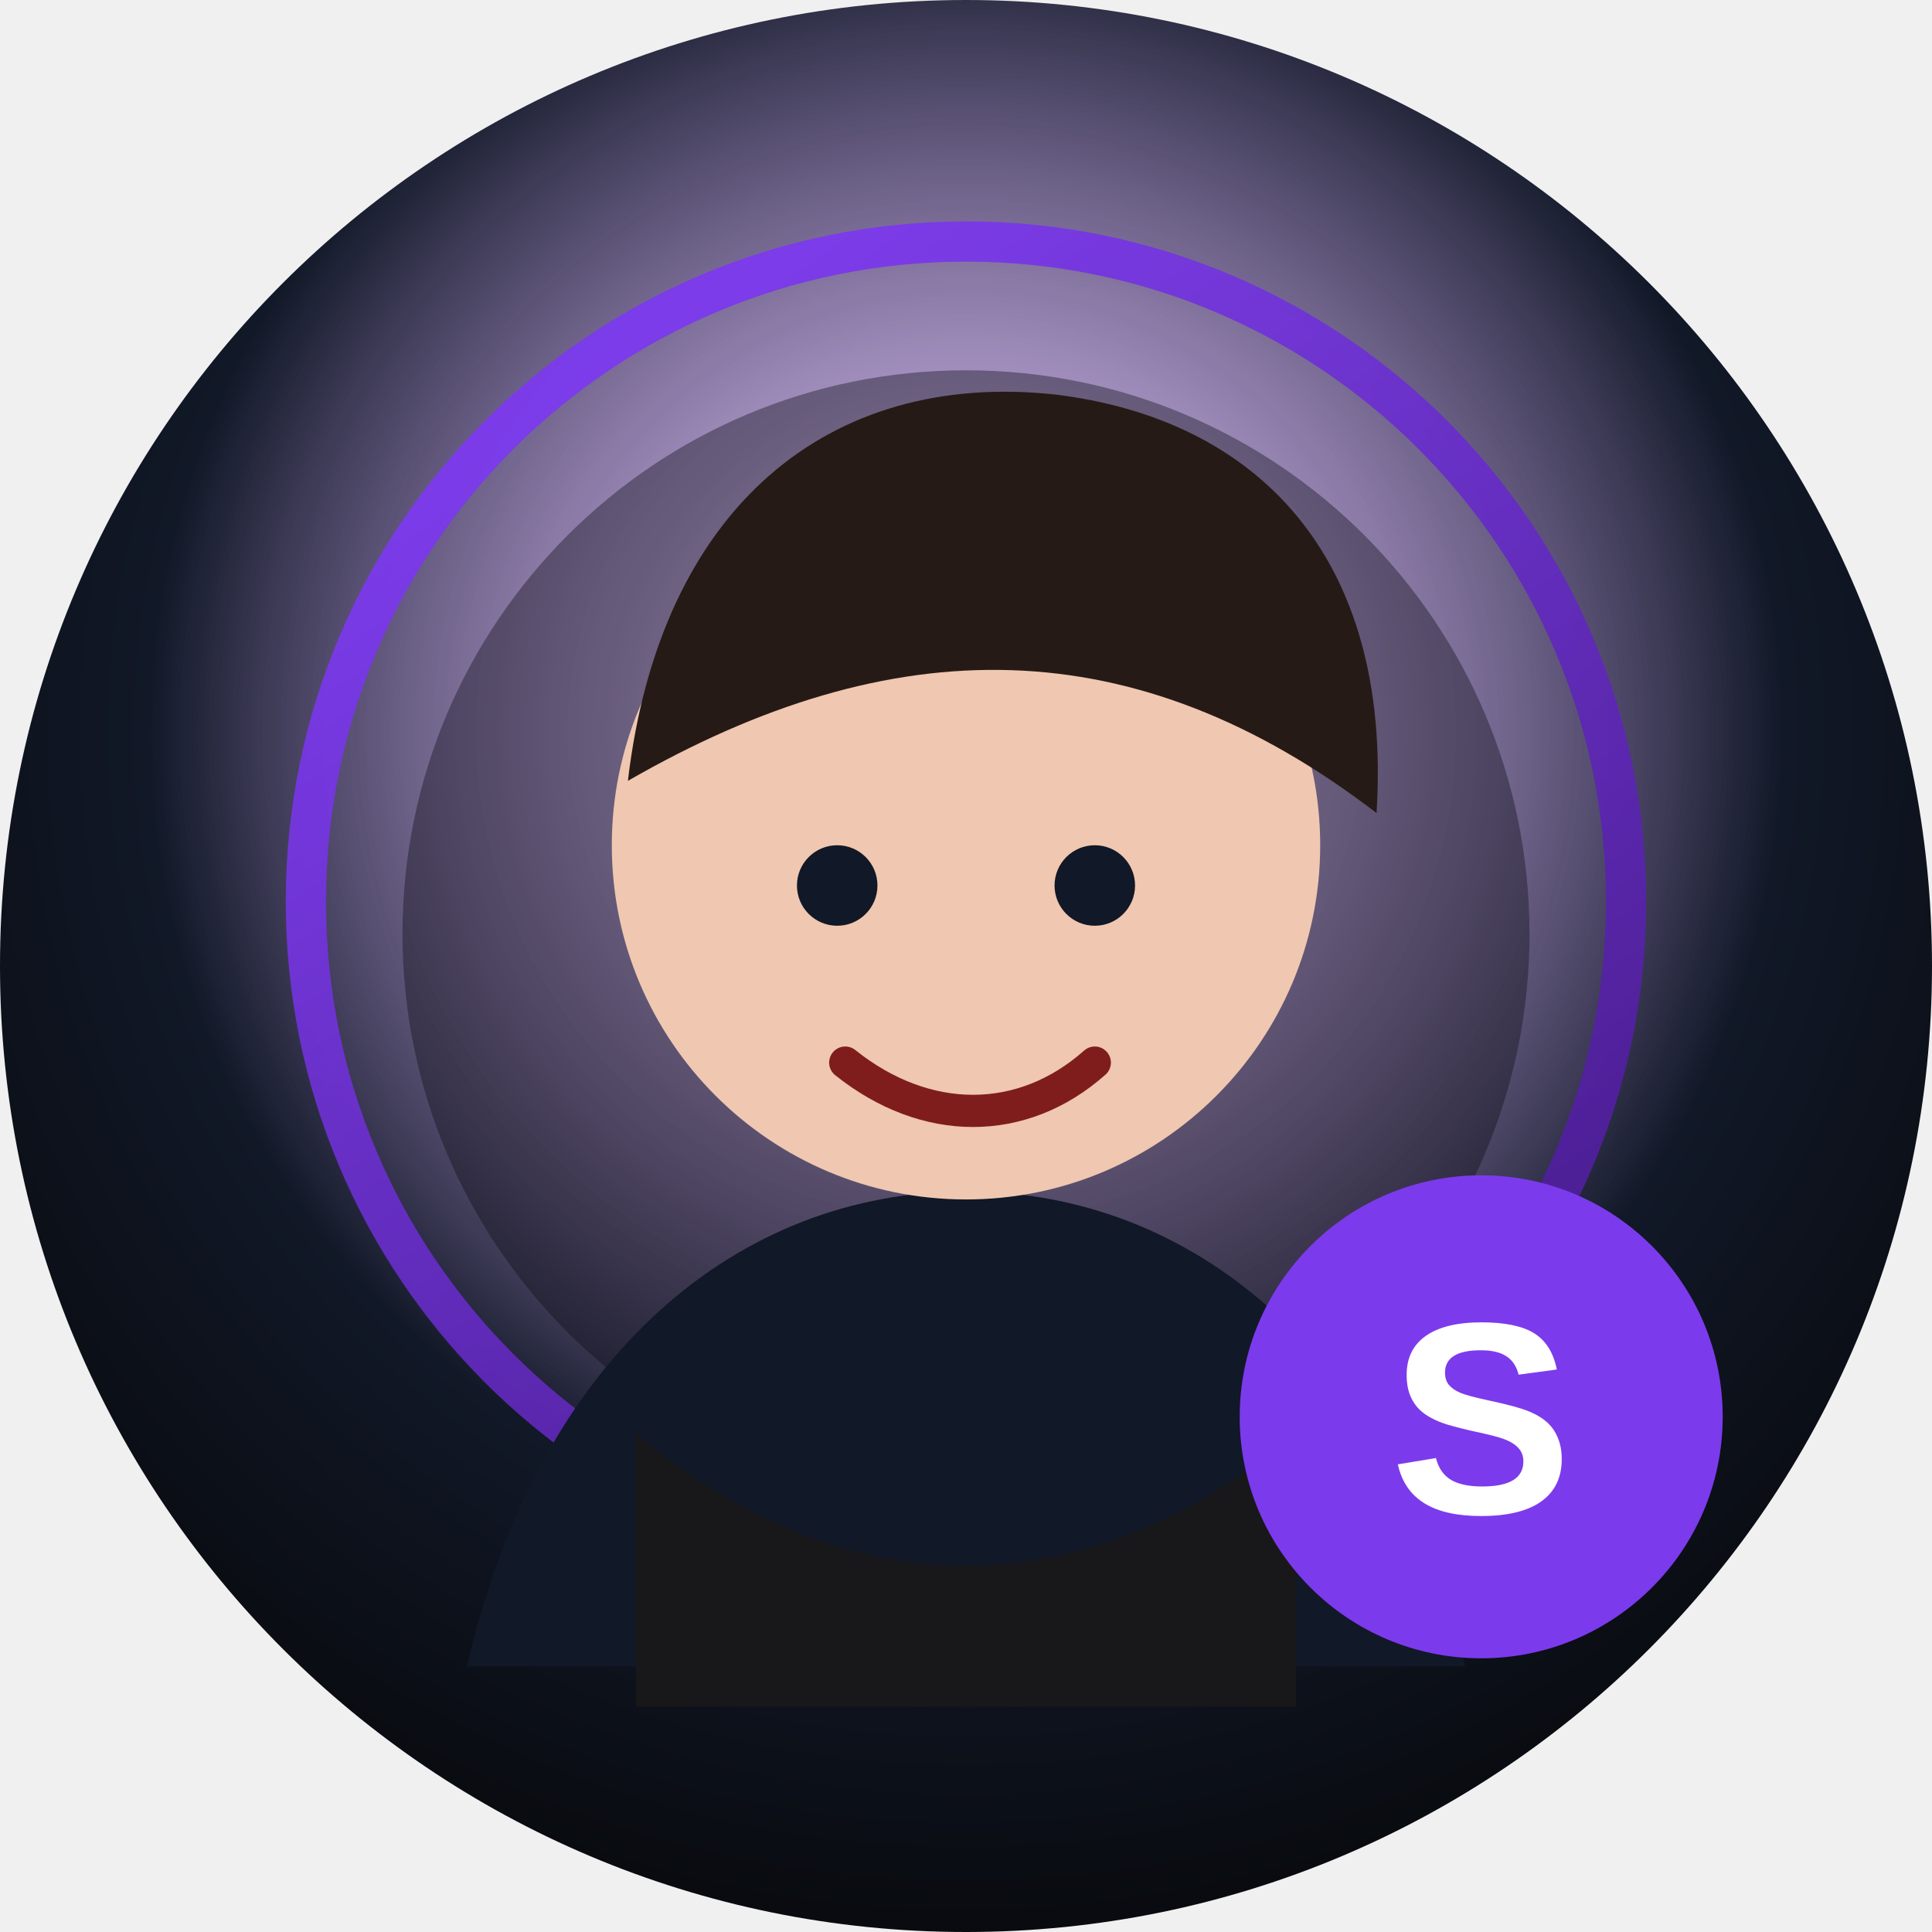
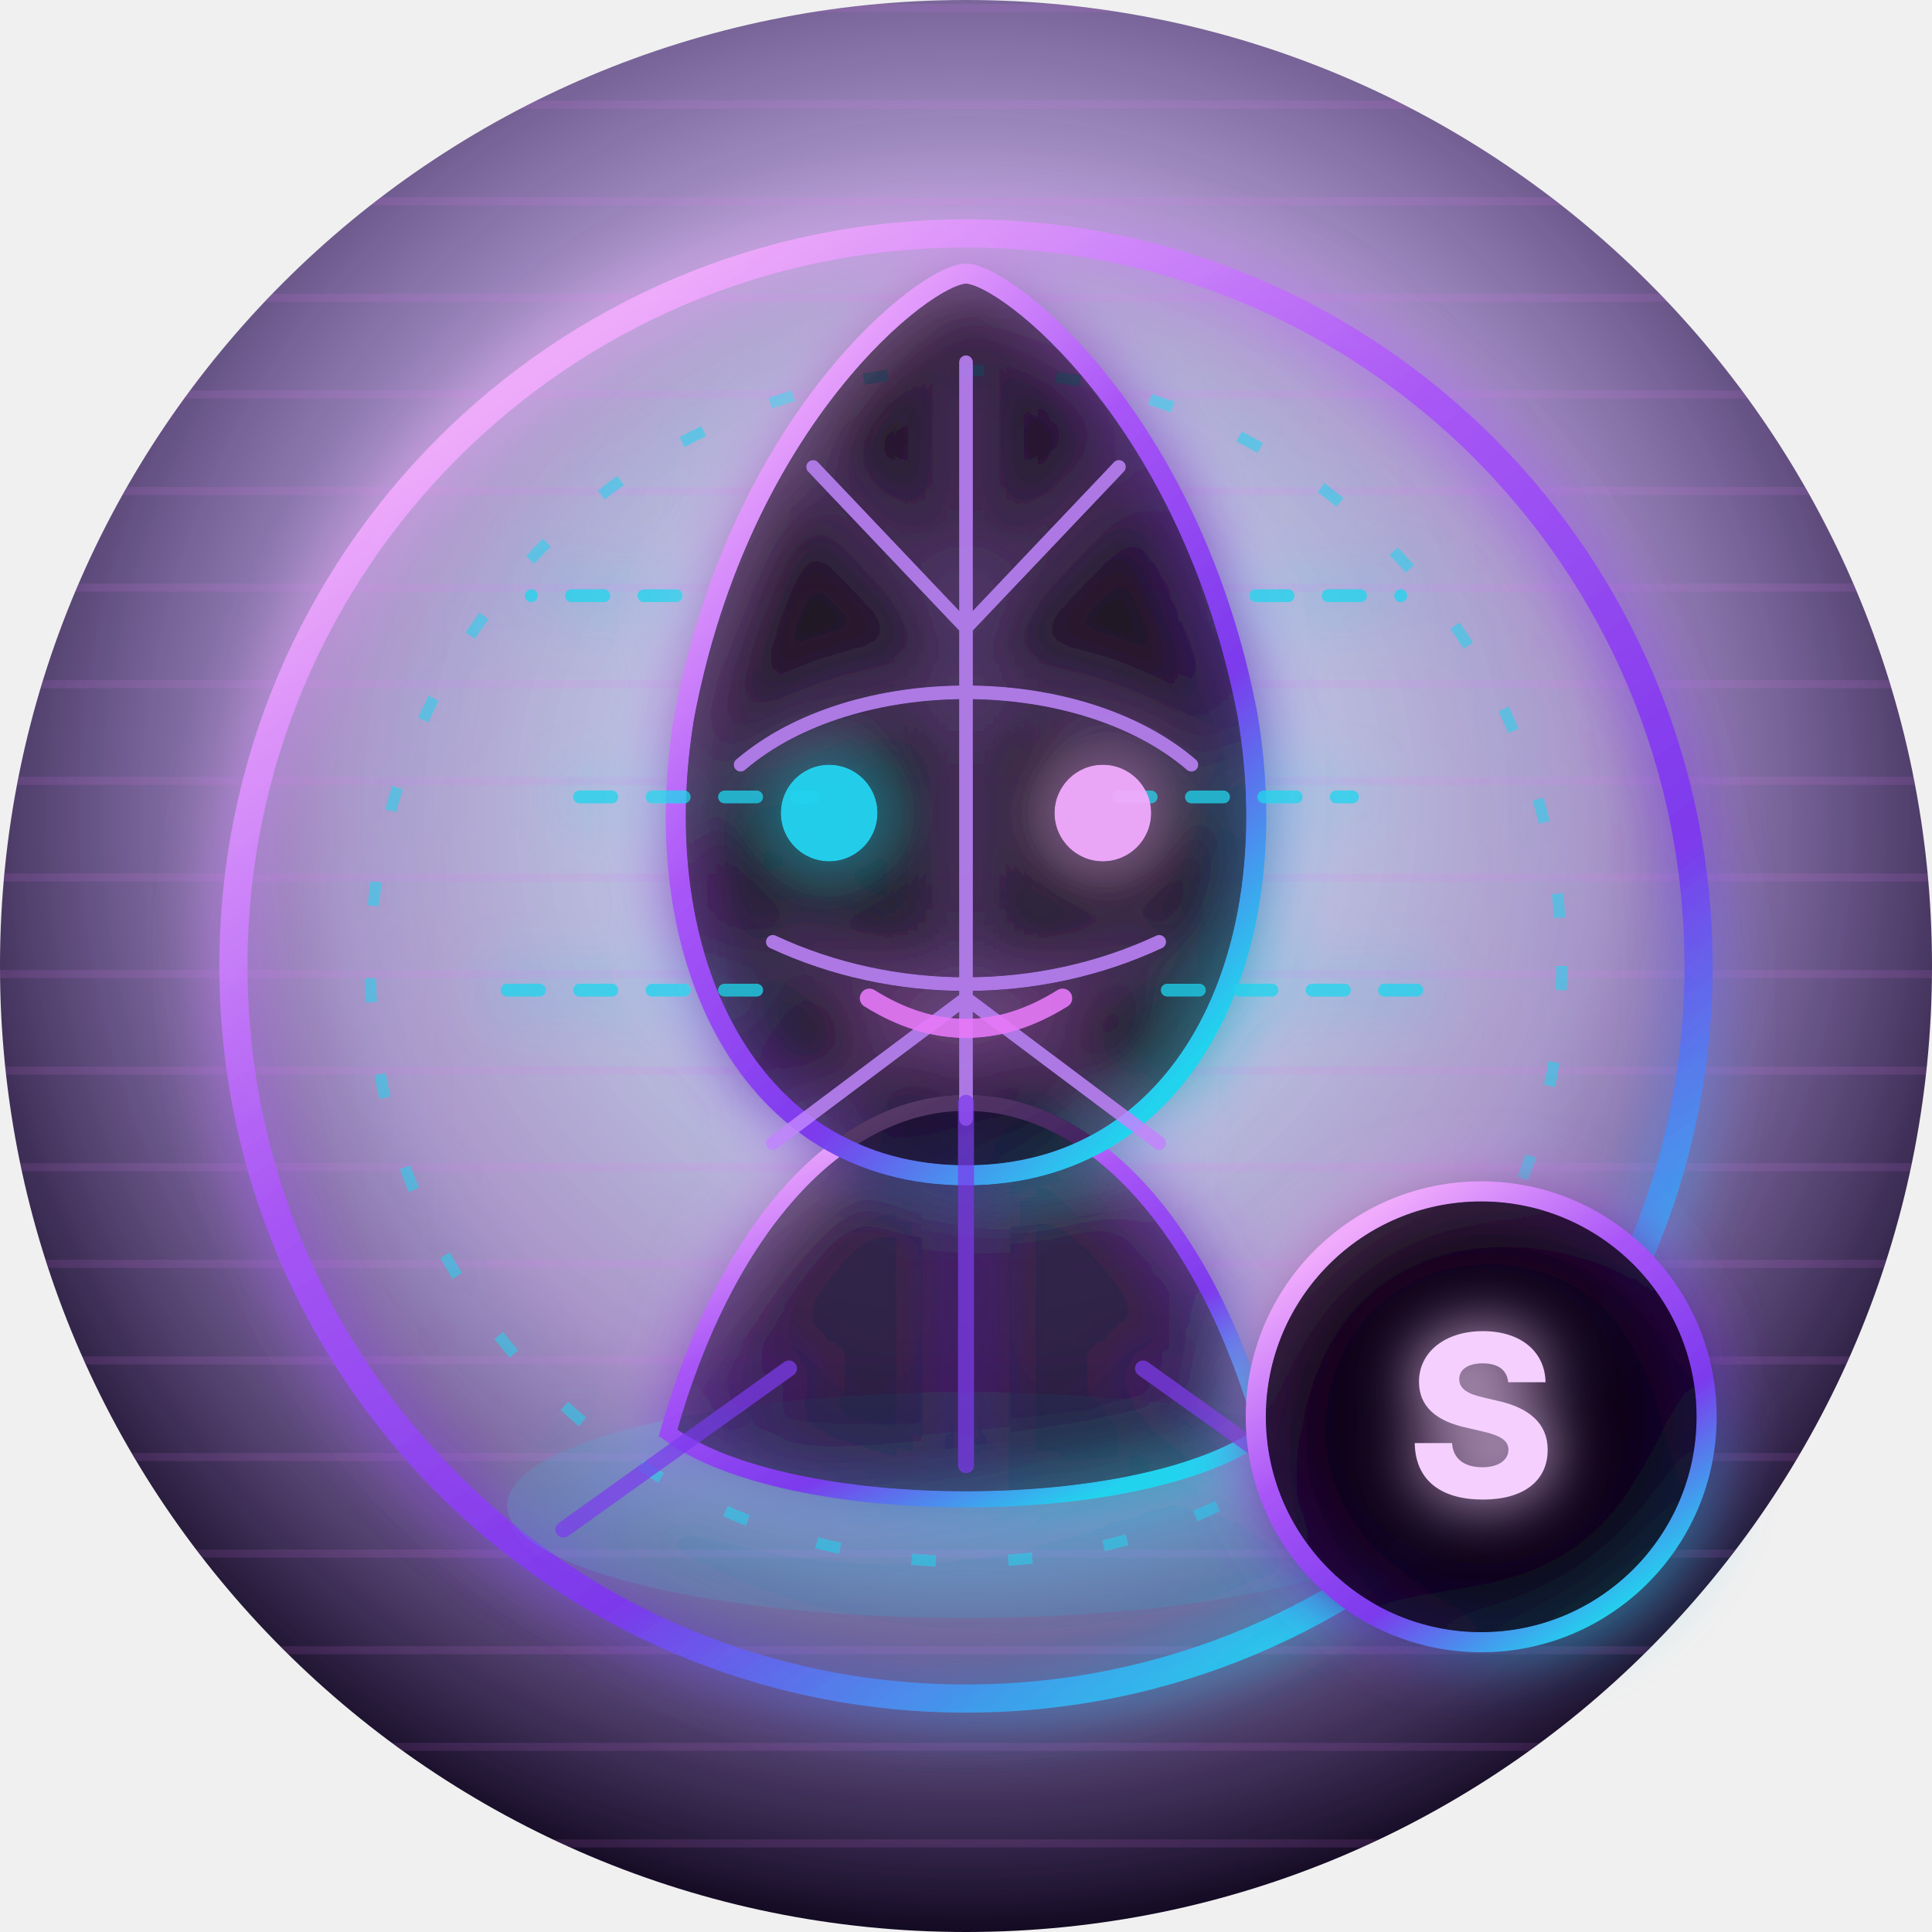
- <svg xmlns="http://www.w3.org/2000/svg" viewBox="0 0 240 240" role="img" aria-labelledby="title">
+ <svg xmlns="http://www.w3.org/2000/svg" viewBox="0 0 240 240" role="img" aria-labelledby="title desc">
  <defs>
-     <radialGradient id="bg" cx="50%" cy="38%" r="70%">
-       <stop offset="0%" stop-color="#c084fc" stop-opacity=".34" />
-       <stop offset="60%" stop-color="#111827" />
-       <stop offset="100%" stop-color="#050505" />
+     <radialGradient id="bg" cx="50%" cy="42%" r="76%">
+       <stop offset="0%" stop-color="#7DD3FC" stop-opacity=".34" />
+       <stop offset="42%" stop-color="#4C1D95" stop-opacity=".42" />
+       <stop offset="78%" stop-color="#070013" />
+       <stop offset="100%" stop-color="#020005" />
    </radialGradient>
-     <linearGradient id="ring" x1="25%" y1="10%" x2="80%" y2="90%">
-       <stop stop-color="#7C3AED" />
-       <stop offset="1" stop-color="#4c1d95" />
+     <linearGradient id="holo" x1="22%" y1="8%" x2="82%" y2="92%">
+       <stop stop-color="#F0ABFC" />
+       <stop offset=".36" stop-color="#A855F7" />
+       <stop offset=".7" stop-color="#7C3AED" />
+       <stop offset="1" stop-color="#22D3EE" />
    </linearGradient>
+     <filter id="glow" x="-55%" y="-55%" width="210%" height="210%">
+       <feGaussianBlur stdDeviation="4" result="blur" />
+       <feMerge>
+         <feMergeNode in="blur" />
+         <feMergeNode in="SourceGraphic" />
+       </feMerge>
+     </filter>
+     <pattern id="scan" width="240" height="12" patternUnits="userSpaceOnUse">
+       <path d="M0 1h240" stroke="#E879F9" stroke-opacity=".13" stroke-width="1" />
+     </pattern>
  </defs>
  <rect width="240" height="240" rx="120" fill="url(#bg)" />
-   <circle cx="120" cy="112" r="82" fill="none" stroke="url(#ring)" stroke-width="5" opacity=".95" />
-   <circle cx="120" cy="116" r="70" fill="#0b0b12" opacity=".38" />
-   <path d="M58 207c9-39 34-59 62-59s53 20 62 59" fill="#111827" />
-   <circle cx="120" cy="105" r="44" fill="#f0c7b0" />
-   <path d="M78 97c4-34 25-51 53-48 25 3 42 20 40 52-30-23-60-23-93-4z" fill="#261a16" />
-   <circle cx="104" cy="110" r="5" fill="#111827" />
-   <circle cx="136" cy="110" r="5" fill="#111827" />
-   <path d="M105 132c10 8 22 8 31 0" fill="none" stroke="#7f1d1d" stroke-width="4" stroke-linecap="round" />
-   <path d="M79 178c26 22 56 22 82 0v34H79z" fill="#18181b" />
-   <circle cx="184" cy="176" r="30" fill="#7C3AED" />
-   <text x="184" y="188" text-anchor="middle" font-family="Arial, sans-serif" font-size="34" font-weight="700" fill="white">S</text>
+   <rect width="240" height="240" rx="120" fill="url(#scan)" opacity=".9" />
+   <g filter="url(#glow)">
+     <circle cx="120" cy="120" r="91" fill="none" stroke="url(#holo)" stroke-width="3.5" opacity=".95" />
+     <circle cx="120" cy="120" r="74" fill="none" stroke="#22D3EE" stroke-width="1.4" stroke-dasharray="3 9" opacity=".55" />
+     <ellipse cx="120" cy="187" rx="57" ry="14" fill="#22D3EE" opacity=".12" />
+     <path d="M83 178c7-25 21-41 37-41s30 16 37 41c-15 11-59 11-74 0z" fill="#12051f" fill-opacity=".54" stroke="url(#holo)" stroke-width="2" />
+     <path d="M85 89c7-37 30-55 35-55s28 18 35 55c5 30-8 57-35 57S80 119 85 89z" fill="#090217" fill-opacity=".66" stroke="url(#holo)" stroke-width="2.5" />
+     <path d="M92 95c14-12 42-12 56 0M96 117c15 7 33 7 48 0M120 45v94M101 58l19 20 19-20M96 142l24-18 24 18" fill="none" stroke="#C084FC" stroke-width="1.7" stroke-linecap="round" opacity=".86" />
+     <path d="M72 99h29m38 0h29M63 123h32m50 0h32M84 74h-18m90 0h18" fill="none" stroke="#22D3EE" stroke-width="1.6" stroke-linecap="round" stroke-dasharray="4 5" opacity=".78" />
+     <circle cx="103" cy="101" r="6" fill="#22D3EE" opacity=".96" />
+     <circle cx="137" cy="101" r="6" fill="#F0ABFC" opacity=".96" />
+     <path d="M108 124c8 5 16 5 24 0" fill="none" stroke="#E879F9" stroke-width="2.4" stroke-linecap="round" opacity=".9" />
+     <path d="M70 190l28-20m72 20l-28-20M120 137v45" fill="none" stroke="#7C3AED" stroke-width="2" stroke-linecap="round" opacity=".72" />
+   </g>
+   <circle cx="184" cy="176" r="28" fill="#080014" fill-opacity=".88" stroke="url(#holo)" stroke-width="2.5" filter="url(#glow)" />
+   <text x="184" y="186" text-anchor="middle" font-family="Inter, Arial, sans-serif" font-size="28" font-weight="800" fill="#F5D0FE" filter="url(#glow)">S</text>
</svg>
